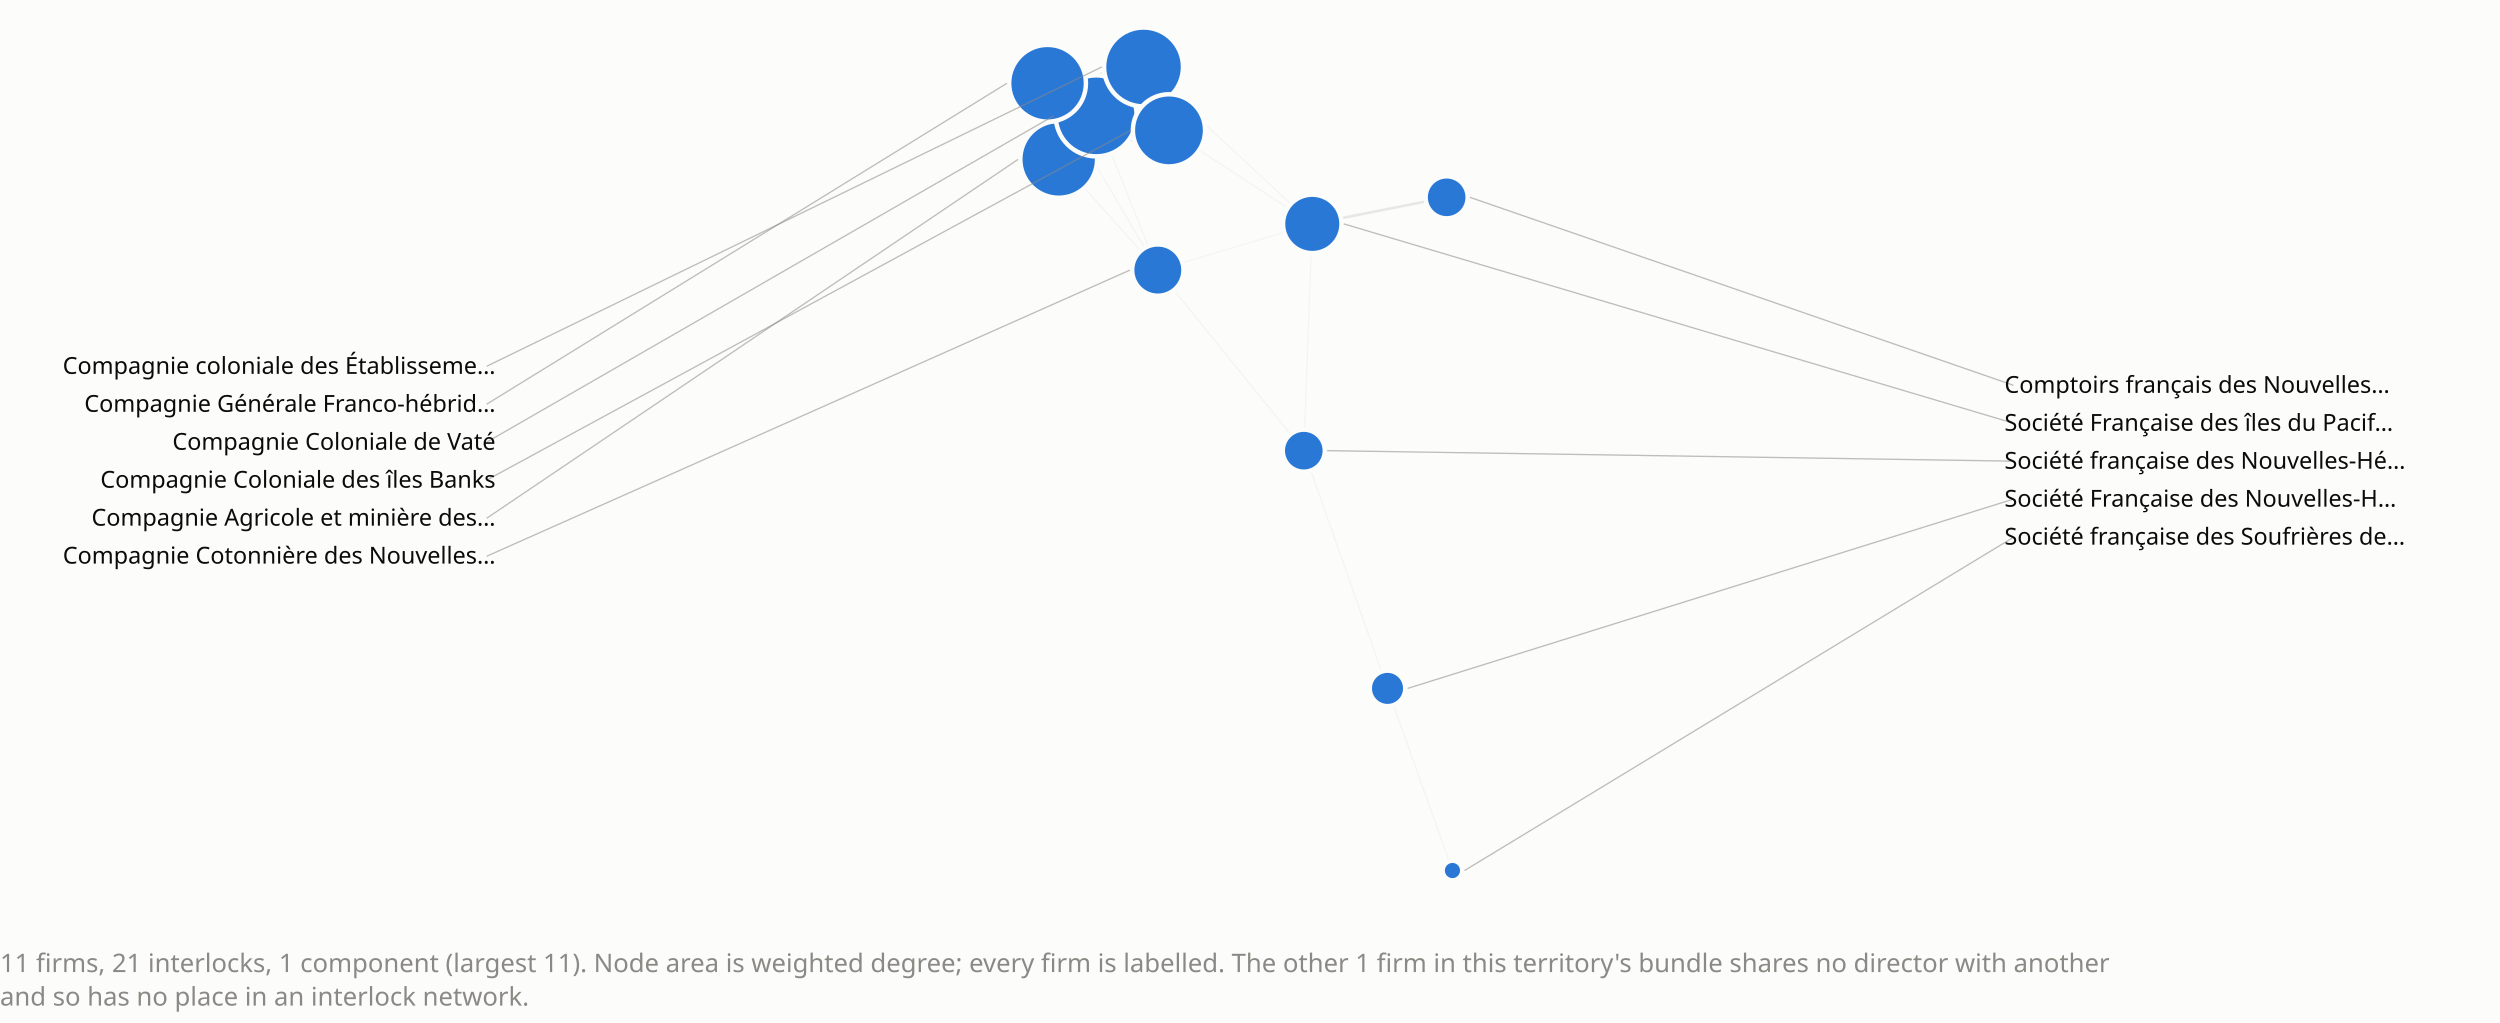
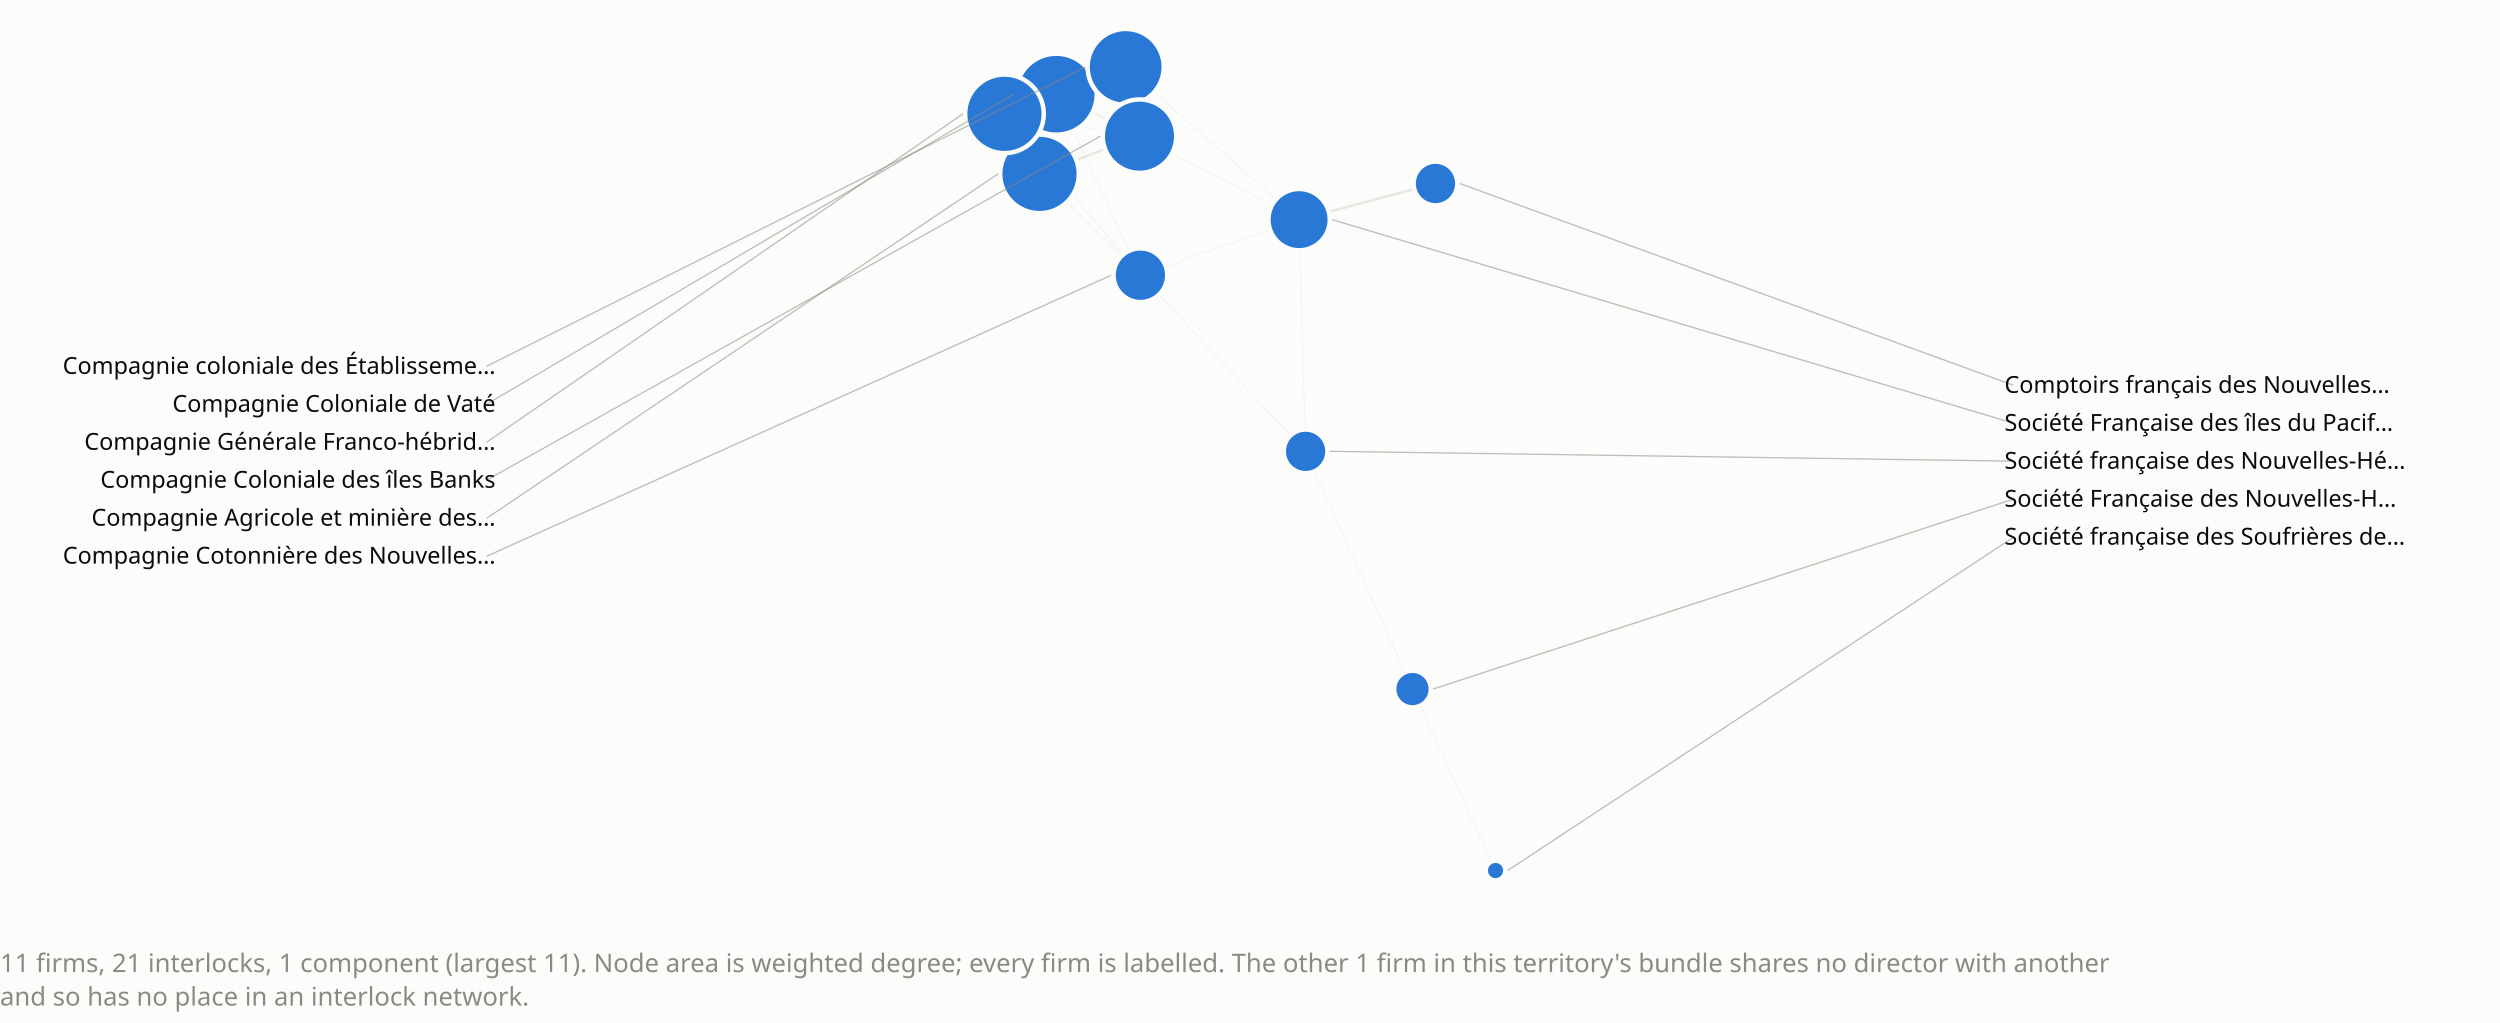
<svg xmlns="http://www.w3.org/2000/svg" viewBox="0 0 1120 458" width="1120" height="458" role="img" aria-label="New Hebrides (Melanesia) interlock network">
  <rect width="1120" height="458" fill="#fcfcfb" />
  <g stroke="#c9c8c2" fill="none">
-     <path d="M474.3 71.4L491.1 51.9M474.3 71.4L469.3 37.3M491.1 51.9L469.3 37.3M491.1 51.9L512.3 30.0M469.3 37.3L512.3 30.0M512.3 30.0L523.7 58.4" stroke-width="1.44" stroke-opacity="0.520" />
-     <path d="M474.3 71.4L523.7 58.4M491.1 51.9L523.7 58.4M648.1 88.4L587.9 100.3" stroke-width="1.16" stroke-opacity="0.400" />
-     <path d="M474.3 71.4L512.3 30.0" stroke-width="0.88" stroke-opacity="0.280" />
-     <path d="M474.3 71.4L518.7 121.0M491.1 51.9L518.7 121.0M469.3 37.3L518.7 121.0M469.3 37.3L523.7 58.4M512.3 30.0L587.9 100.3M523.7 58.4L587.9 100.3M587.9 100.3L518.7 121.0M587.9 100.3L584.1 201.9M518.7 121.0L584.1 201.9M584.1 201.9L621.6 308.4M621.6 308.4L650.7 390.0" stroke-width="0.60" stroke-opacity="0.160" />
+     <path d="M465.7 77.9L473.2 42.2M465.7 77.9L450.0 51.0M473.2 42.2L450.0 51.0M504.3 30.0L510.5 61.0" stroke-width="1.44" stroke-opacity="0.520" />
+     <path d="M465.7 77.9L510.5 61.0M473.2 42.2L504.3 30.0M450.0 51.0L504.3 30.0M643.1 82.2L582.0 98.4" stroke-width="1.16" stroke-opacity="0.400" />
+     <path d="M465.7 77.9L510.9 123.3M465.7 77.9L504.3 30.0M473.2 42.2L510.9 123.3M450.0 51.0L510.9 123.3M450.0 51.0L510.5 61.0M504.3 30.0L582.0 98.4M510.5 61.0L582.0 98.4M582.0 98.4L510.9 123.3M582.0 98.4L584.9 202.2M510.9 123.3L584.9 202.2M584.9 202.2L632.8 308.7M632.8 308.7L670.0 390.0" stroke-width="0.60" stroke-opacity="0.160" />
+     <path d="M473.2 42.2L510.5 61.0" stroke-width="0.88" stroke-opacity="0.280" />
  </g>
  <g>
-     <circle class="nd" data-id="agricoleminierenouvelleshebrides" cx="474.3" cy="71.4" r="17.20" fill="#2a78d6" stroke="#fcfcfb" stroke-width="2" />
-     <circle class="nd" data-id="colonialevate" cx="491.1" cy="51.9" r="18.15" fill="#2a78d6" stroke="#fcfcfb" stroke-width="2" />
-     <circle class="nd" data-id="francohebridaise" cx="469.3" cy="37.3" r="17.20" fill="#2a78d6" stroke="#fcfcfb" stroke-width="2" />
-     <circle class="nd" data-id="colonialeetablissementsnhagen" cx="512.3" cy="30.0" r="17.68" fill="#2a78d6" stroke="#fcfcfb" stroke-width="2" />
-     <circle class="nd" data-id="colonialeilesbanks" cx="523.7" cy="58.4" r="16.17" fill="#2a78d6" stroke="#fcfcfb" stroke-width="2" />
-     <circle class="nd" data-id="comptoirsnouvelleshebrides" cx="648.1" cy="88.4" r="9.42" fill="#2a78d6" stroke="#fcfcfb" stroke-width="2" />
-     <circle class="nd" data-id="ilespacifique" cx="587.9" cy="100.3" r="13.10" fill="#2a78d6" stroke="#fcfcfb" stroke-width="2" />
-     <circle class="nd" data-id="cotonnierenouvelleshebrides" cx="518.7" cy="121.0" r="11.50" fill="#2a78d6" stroke="#fcfcfb" stroke-width="2" />
-     <circle class="nd" data-id="nouvelleshebrides" cx="584.1" cy="201.9" r="9.42" fill="#2a78d6" stroke="#fcfcfb" stroke-width="2" />
-     <circle class="nd" data-id="nouvelleshebridesgeneralitesnouvelleshebrides" cx="621.6" cy="308.4" r="7.95" fill="#2a78d6" stroke="#fcfcfb" stroke-width="2" />
-     <circle class="nd" data-id="soufrieresvanualavailesbanks" cx="650.7" cy="390.0" r="4.40" fill="#2a78d6" stroke="#fcfcfb" stroke-width="2" />
+     <circle class="nd" data-id="agricoleminierenouvelleshebrides" cx="465.7" cy="77.9" r="17.61" fill="#2a78d6" stroke="#fcfcfb" stroke-width="2" />
+     <circle class="nd" data-id="colonialevate" cx="473.2" cy="42.2" r="18.15" fill="#2a78d6" stroke="#fcfcfb" stroke-width="2" />
+     <circle class="nd" data-id="francohebridaise" cx="450.0" cy="51.0" r="17.61" fill="#2a78d6" stroke="#fcfcfb" stroke-width="2" />
+     <circle class="nd" data-id="colonialeetablissementsnhagen" cx="504.3" cy="30.0" r="17.05" fill="#2a78d6" stroke="#fcfcfb" stroke-width="2" />
+     <circle class="nd" data-id="colonialeilesbanks" cx="510.5" cy="61.0" r="16.46" fill="#2a78d6" stroke="#fcfcfb" stroke-width="2" />
+     <circle class="nd" data-id="comptoirsnouvelleshebrides" cx="643.1" cy="82.2" r="9.79" fill="#2a78d6" stroke="#fcfcfb" stroke-width="2" />
+     <circle class="nd" data-id="ilespacifique" cx="582.0" cy="98.4" r="13.74" fill="#2a78d6" stroke="#fcfcfb" stroke-width="2" />
+     <circle class="nd" data-id="cotonnierenouvelleshebrides" cx="510.9" cy="123.3" r="12.03" fill="#2a78d6" stroke="#fcfcfb" stroke-width="2" />
+     <circle class="nd" data-id="nouvelleshebrides" cx="584.9" cy="202.2" r="9.79" fill="#2a78d6" stroke="#fcfcfb" stroke-width="2" />
+     <circle class="nd" data-id="nouvelleshebridesgeneralitesnouvelleshebrides" cx="632.8" cy="308.7" r="8.21" fill="#2a78d6" stroke="#fcfcfb" stroke-width="2" />
+     <circle class="nd" data-id="soufrieresvanualavailesbanks" cx="670.0" cy="390.0" r="4.40" fill="#2a78d6" stroke="#fcfcfb" stroke-width="2" />
  </g>
-   <line x1="218.0" y1="164.1" x2="493.6" y2="30.0" stroke="#8a8983" stroke-width="0.6" stroke-opacity="0.55" />
-   <line x1="218.0" y1="181.1" x2="451.1" y2="37.3" stroke="#8a8983" stroke-width="0.6" stroke-opacity="0.55" />
-   <line x1="218.0" y1="198.1" x2="472.0" y2="51.9" stroke="#8a8983" stroke-width="0.6" stroke-opacity="0.55" />
-   <line x1="218.0" y1="215.1" x2="506.5" y2="58.4" stroke="#8a8983" stroke-width="0.6" stroke-opacity="0.55" />
-   <line x1="218.0" y1="232.2" x2="456.1" y2="71.4" stroke="#8a8983" stroke-width="0.6" stroke-opacity="0.55" />
-   <line x1="218.0" y1="249.2" x2="506.2" y2="121.0" stroke="#8a8983" stroke-width="0.6" stroke-opacity="0.55" />
-   <line x1="902.0" y1="172.6" x2="658.5" y2="88.4" stroke="#8a8983" stroke-width="0.6" stroke-opacity="0.55" />
-   <line x1="902.0" y1="189.6" x2="602.0" y2="100.3" stroke="#8a8983" stroke-width="0.6" stroke-opacity="0.55" />
-   <line x1="902.0" y1="206.6" x2="594.5" y2="201.9" stroke="#8a8983" stroke-width="0.6" stroke-opacity="0.55" />
-   <line x1="902.0" y1="223.6" x2="630.6" y2="308.4" stroke="#8a8983" stroke-width="0.6" stroke-opacity="0.55" />
-   <line x1="902.0" y1="240.7" x2="656.1" y2="390.0" stroke="#8a8983" stroke-width="0.6" stroke-opacity="0.55" />
+   <line x1="218.0" y1="164.1" x2="486.3" y2="30.0" stroke="#8a8983" stroke-width="0.6" stroke-opacity="0.55" />
+   <line x1="218.0" y1="181.1" x2="454.1" y2="42.2" stroke="#8a8983" stroke-width="0.6" stroke-opacity="0.55" />
+   <line x1="218.0" y1="198.1" x2="431.4" y2="51.0" stroke="#8a8983" stroke-width="0.6" stroke-opacity="0.55" />
+   <line x1="218.0" y1="215.1" x2="493.0" y2="61.0" stroke="#8a8983" stroke-width="0.6" stroke-opacity="0.55" />
+   <line x1="218.0" y1="232.2" x2="447.1" y2="77.9" stroke="#8a8983" stroke-width="0.6" stroke-opacity="0.55" />
+   <line x1="218.0" y1="249.2" x2="497.8" y2="123.3" stroke="#8a8983" stroke-width="0.6" stroke-opacity="0.55" />
+   <line x1="902.0" y1="172.6" x2="653.9" y2="82.2" stroke="#8a8983" stroke-width="0.6" stroke-opacity="0.55" />
+   <line x1="902.0" y1="189.6" x2="596.8" y2="98.4" stroke="#8a8983" stroke-width="0.6" stroke-opacity="0.55" />
+   <line x1="902.0" y1="206.6" x2="595.7" y2="202.2" stroke="#8a8983" stroke-width="0.6" stroke-opacity="0.55" />
+   <line x1="902.0" y1="223.6" x2="642.0" y2="308.7" stroke="#8a8983" stroke-width="0.6" stroke-opacity="0.55" />
+   <line x1="902.0" y1="240.7" x2="675.4" y2="390.0" stroke="#8a8983" stroke-width="0.6" stroke-opacity="0.55" />
  <g font-size="10.5" font-family="ui-sans-serif,system-ui,sans-serif" fill="#0b0b0b">
    <text x="222.0" y="167.5" text-anchor="end">Compagnie coloniale des Établisseme…</text>
-     <text x="222.0" y="184.5" text-anchor="end">Compagnie Générale Franco-hébrid…</text>
-     <text x="222.0" y="201.5" text-anchor="end">Compagnie Coloniale de Vaté</text>
+     <text x="222.0" y="184.5" text-anchor="end">Compagnie Coloniale de Vaté</text>
+     <text x="222.0" y="201.5" text-anchor="end">Compagnie Générale Franco-hébrid…</text>
    <text x="222.0" y="218.5" text-anchor="end">Compagnie Coloniale des îles Banks</text>
    <text x="222.0" y="235.5" text-anchor="end">Compagnie Agricole et minière des…</text>
    <text x="222.0" y="252.5" text-anchor="end">Compagnie Cotonnière des Nouvelles…</text>
    <text x="898.0" y="176.0" text-anchor="start">Comptoirs français des Nouvelles…</text>
    <text x="898.0" y="193.0" text-anchor="start">Société Française des îles du Pacif…</text>
    <text x="898.0" y="210.0" text-anchor="start">Société française des Nouvelles-Hé…</text>
    <text x="898.0" y="227.0" text-anchor="start">Société Française des Nouvelles-H…</text>
    <text x="898.0" y="244.0" text-anchor="start">Société française des Soufrières de…</text>
  </g>
  <g font-size="11.5" font-family="ui-sans-serif,system-ui,sans-serif" fill="#8a8983">
    <text x="0" y="435.5">11 firms, 21 interlocks, 1 component (largest 11). Node area is weighted degree; every firm is labelled. The other 1 firm in this territory's bundle shares no director with another</text>
    <text x="0" y="450.5">and so has no place in an interlock network.</text>
  </g>
</svg>
